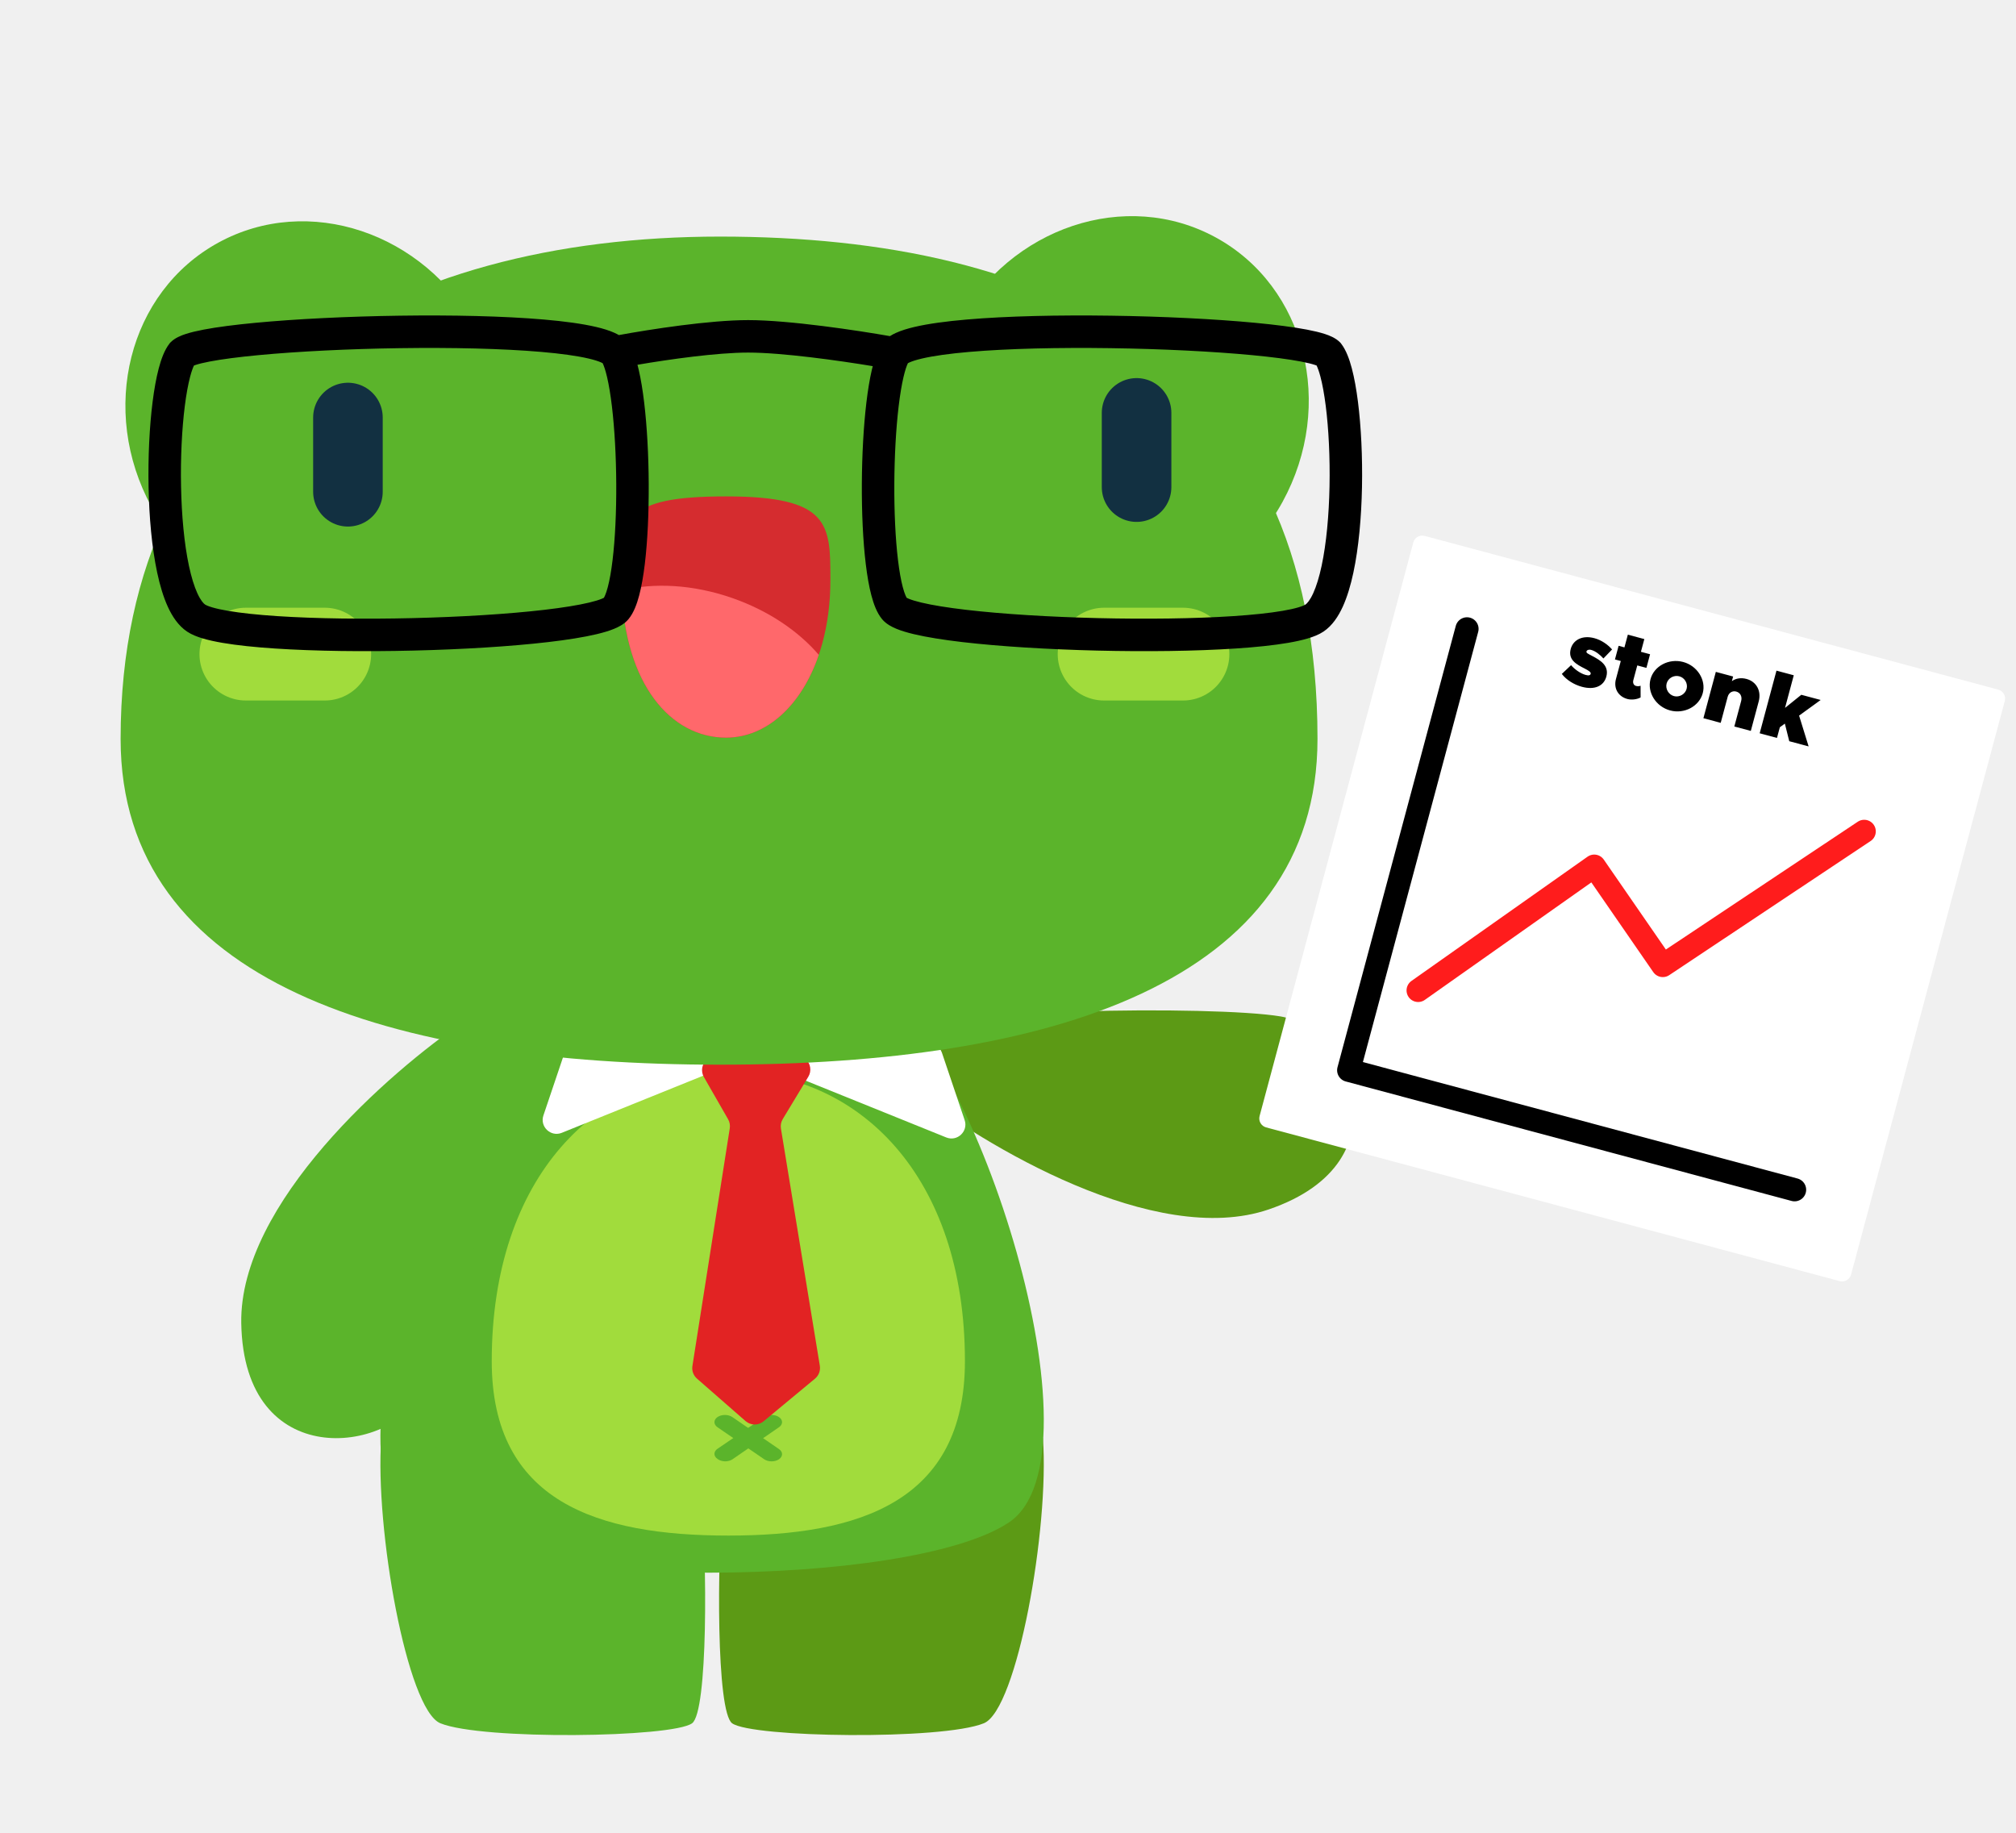
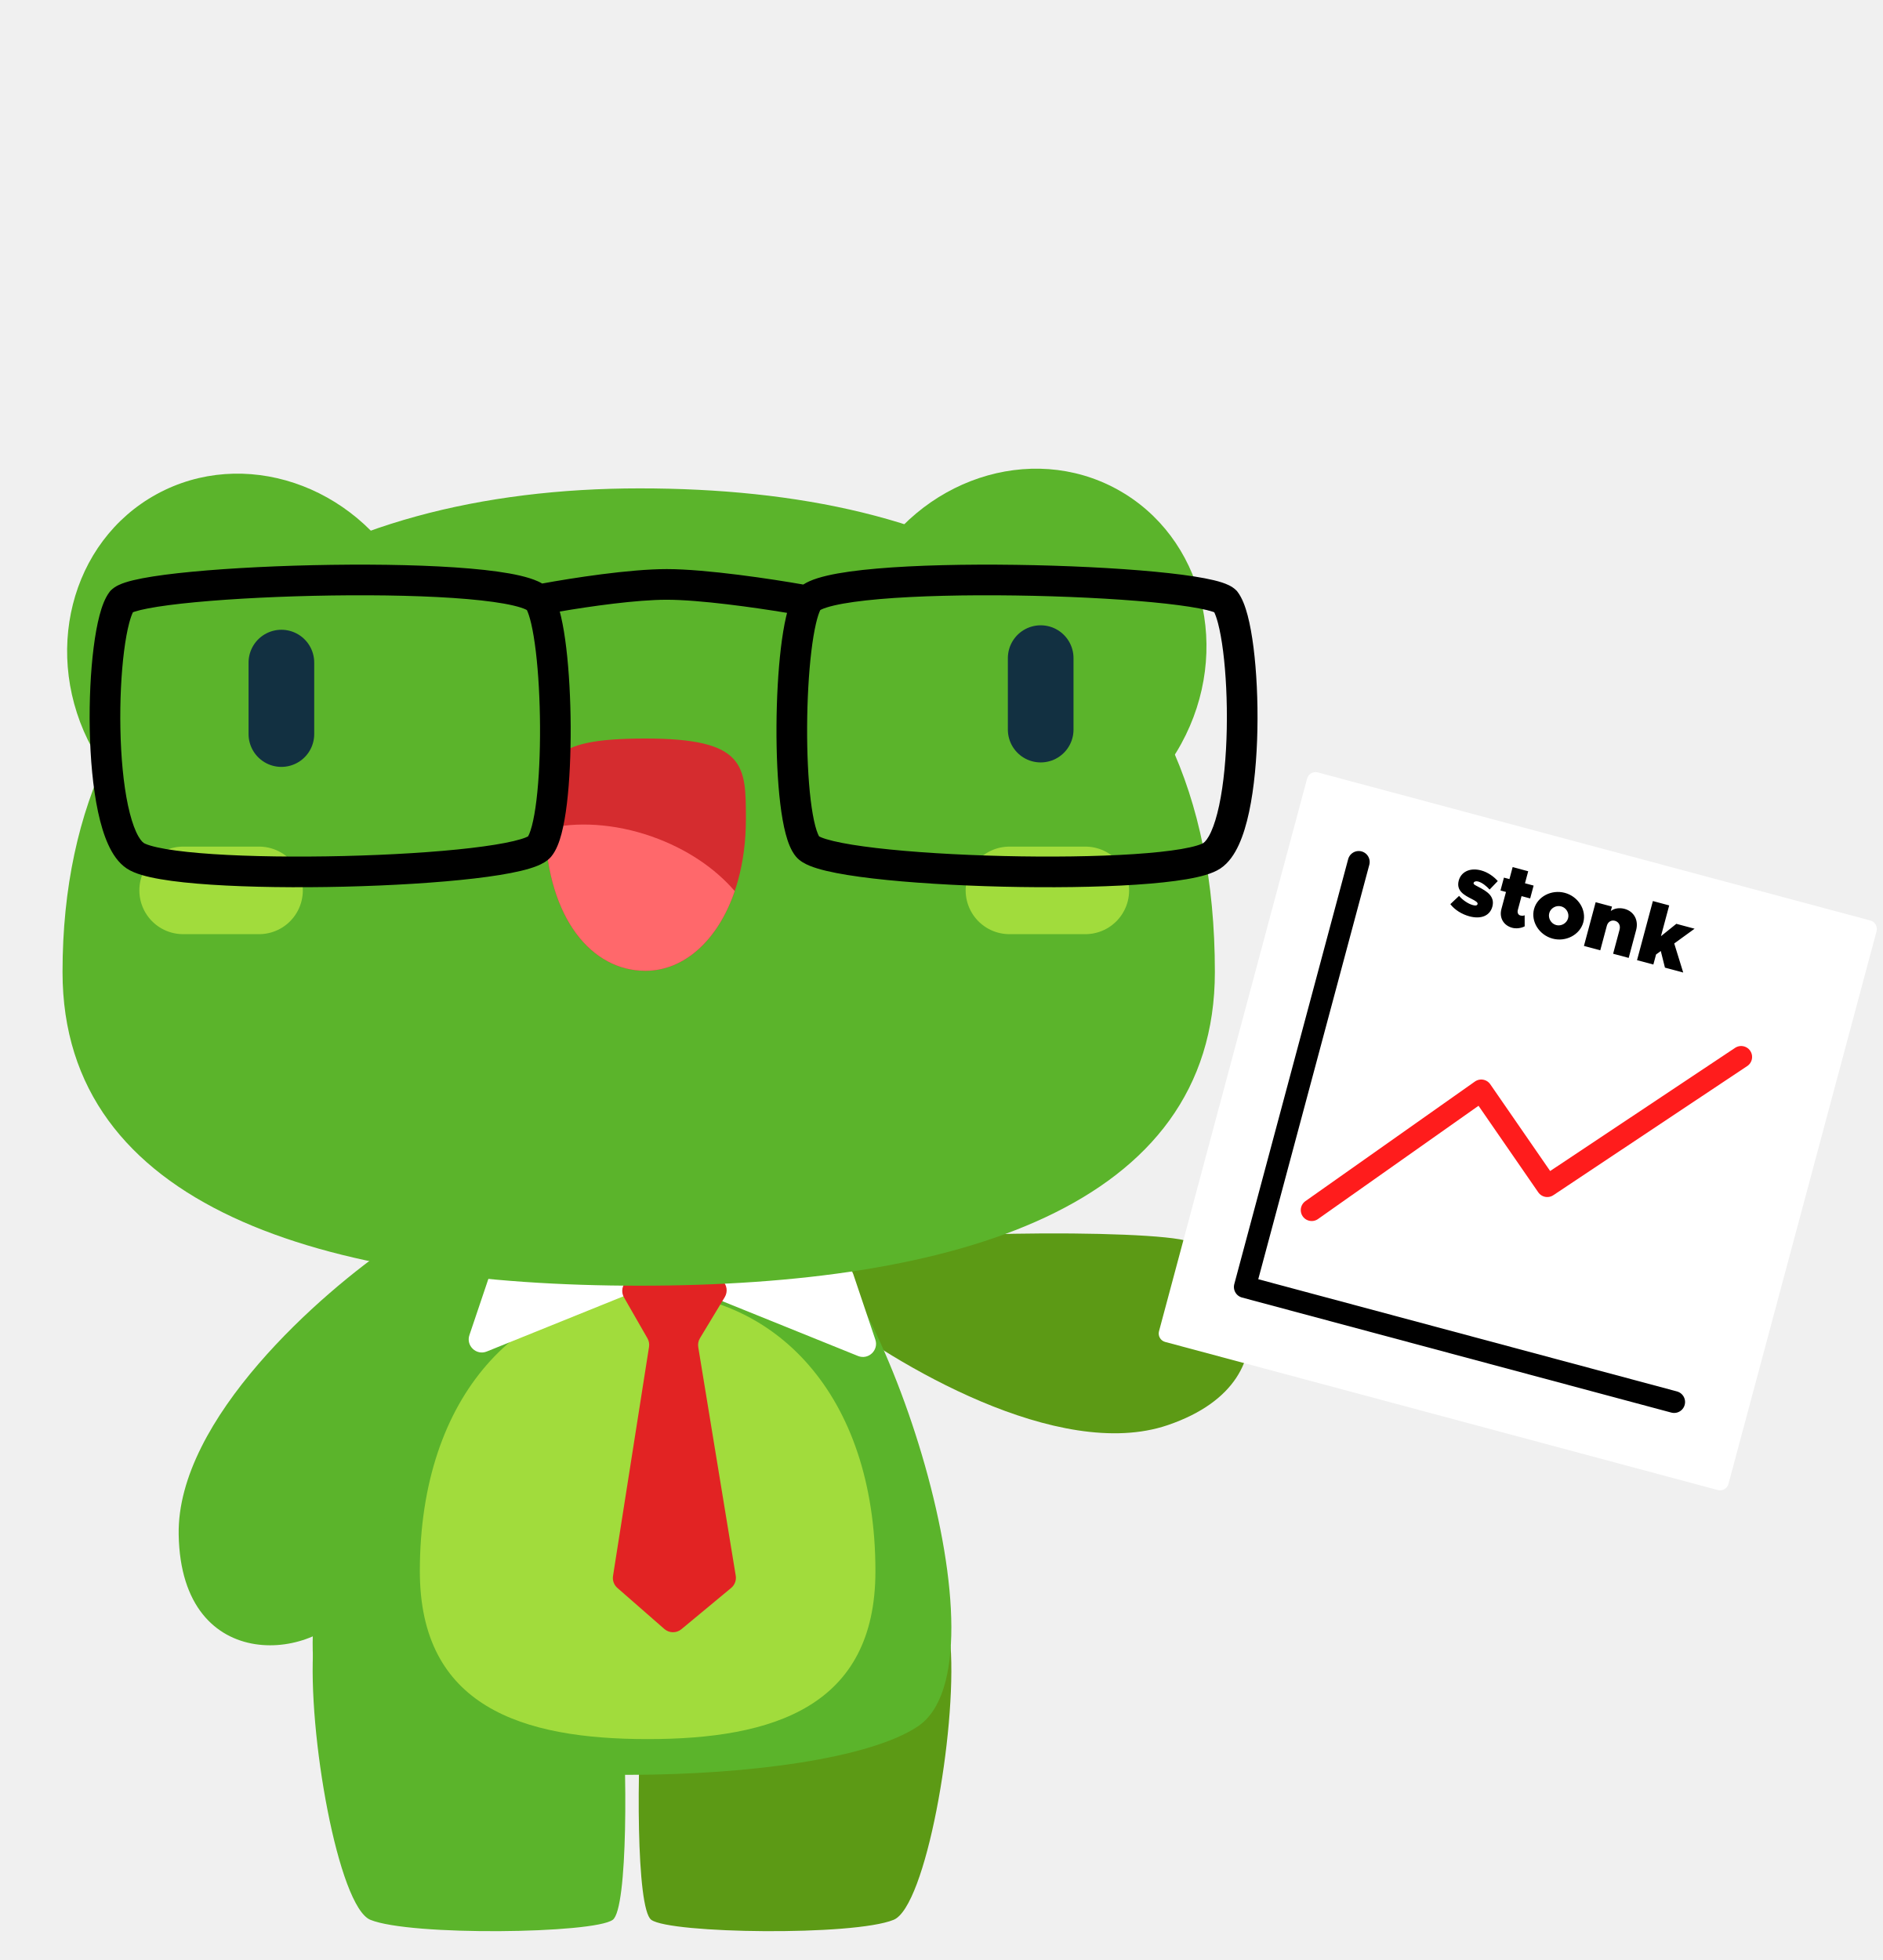
- <svg xmlns="http://www.w3.org/2000/svg" width="198" height="180" viewBox="0 0 198 180" fill="none">
-   <ellipse cx="30.866" cy="41.047" rx="18.212" ry="19.626" transform="rotate(-28.6896 30.866 41.047)" fill="#5BB42B" />
-   <ellipse cx="18.212" cy="19.626" rx="18.212" ry="19.626" transform="matrix(-0.877234 -0.480064 -0.480064 0.877234 135.389 32.0671)" fill="#5BB42B" />
-   <path d="M124.596 118.783C113.45 122.584 96.607 112.494 89.579 106.974C89.269 106.012 88.897 103.585 89.881 101.57C91.112 99.051 119.306 98.73 125.786 99.827C132.265 100.925 138.527 114.032 124.596 118.783Z" fill="#5C9A15" />
-   <path d="M96.627 169.245C99.895 167.909 103.077 150.106 102.432 141.243L71.044 146.253C70.399 153.446 70.356 168.115 71.904 169.245C73.839 170.658 92.543 170.915 96.627 169.245Z" fill="#5C9A15" />
-   <path d="M99.081 149.526C108.849 143.03 95.644 102.506 86.102 97.402C76.56 92.298 61.041 93.071 54.225 97.402C47.41 101.733 30.567 142.875 40.336 149.526C50.105 156.177 89.312 156.022 99.081 149.526Z" fill="#5BB42B" />
-   <path d="M43.25 169.245C39.983 167.909 36.801 150.106 37.446 141.243L68.834 146.253C69.479 153.446 69.522 168.115 67.974 169.245C66.039 170.658 47.335 170.915 43.25 169.245Z" fill="#5BB42B" />
-   <path d="M23.695 129.949C23.493 118.175 38.259 105.235 45.667 100.237C46.677 100.237 49.102 100.626 50.718 102.181C52.739 104.124 44.404 131.06 41.374 136.891C38.343 142.723 23.948 144.667 23.695 129.949Z" fill="#5BB42B" />
-   <path d="M94.77 133.682C94.77 147.494 84.366 150.811 71.533 150.811C58.7 150.811 48.296 147.494 48.296 133.682C48.296 115.526 58.7 105.249 71.533 105.249C84.366 105.249 94.77 115.526 94.77 133.682Z" fill="#A1DC3C" />
-   <path d="M71.21 143.521C71.346 143.522 71.482 143.504 71.608 143.469C71.734 143.434 71.849 143.382 71.946 143.316L76.56 140.133C76.73 139.997 76.819 139.823 76.809 139.645C76.799 139.467 76.691 139.298 76.506 139.172C76.321 139.046 76.074 138.972 75.813 138.966C75.552 138.959 75.297 139.019 75.098 139.135L70.474 142.283C70.376 142.349 70.299 142.427 70.247 142.514C70.194 142.6 70.167 142.692 70.167 142.786C70.167 142.879 70.194 142.971 70.247 143.058C70.299 143.144 70.376 143.222 70.474 143.288C70.567 143.359 70.68 143.416 70.807 143.456C70.933 143.496 71.07 143.518 71.21 143.521Z" fill="#5BB42B" />
-   <path d="M75.775 143.521C75.91 143.522 76.044 143.504 76.17 143.469C76.295 143.434 76.409 143.382 76.505 143.317C76.602 143.251 76.678 143.173 76.731 143.087C76.783 143.001 76.81 142.909 76.81 142.816C76.81 142.722 76.783 142.63 76.731 142.544C76.678 142.458 76.602 142.38 76.505 142.314L71.927 139.174C71.831 139.108 71.718 139.055 71.592 139.019C71.467 138.984 71.332 138.965 71.197 138.965C71.061 138.965 70.926 138.984 70.801 139.019C70.676 139.055 70.562 139.108 70.466 139.174C70.275 139.306 70.167 139.485 70.167 139.671C70.167 139.858 70.275 140.037 70.466 140.169L75.055 143.317C75.246 143.447 75.505 143.521 75.775 143.521Z" fill="#5BB42B" />
-   <path d="M56.996 102.014L68.939 102.899C70.382 103.006 70.692 104.988 69.35 105.53L55.179 111.254C54.096 111.692 52.998 110.657 53.371 109.55L55.6 102.941C55.8 102.349 56.374 101.968 56.996 102.014Z" fill="white" />
-   <path d="M91.117 102.47L79.174 103.354C77.731 103.461 77.421 105.443 78.763 105.985L92.934 111.71C94.017 112.147 95.115 111.112 94.742 110.006L92.513 103.396C92.313 102.805 91.739 102.423 91.117 102.47Z" fill="white" />
-   <path d="M68.005 134.157L71.674 110.814C71.722 110.507 71.664 110.192 71.509 109.922L69.132 105.778C68.801 105.201 68.933 104.47 69.445 104.046L70.362 103.285C70.607 103.082 70.916 102.97 71.235 102.97H77.436C77.773 102.97 78.098 103.095 78.349 103.32L79.133 104.024C79.621 104.463 79.729 105.186 79.389 105.748L76.877 109.908C76.709 110.186 76.646 110.515 76.698 110.836L80.519 134.129C80.597 134.608 80.416 135.092 80.042 135.402L74.995 139.588C74.478 140.017 73.728 140.007 73.222 139.565L68.456 135.398C68.102 135.089 67.932 134.621 68.005 134.157Z" fill="#E22323" />
-   <path d="M129.397 72.565C129.397 96.596 102.911 104.565 70.719 104.565C38.528 104.565 11.846 96.596 11.846 72.565C11.846 38.044 38.528 23.236 70.719 23.236C102.911 23.236 129.397 35.31 129.397 72.565Z" fill="#5BB42B" />
-   <path d="M34.172 41.006V48.296" stroke="#123041" stroke-width="6.834" stroke-linecap="round" />
-   <path d="M111.628 40.55V47.84" stroke="#123041" stroke-width="6.834" stroke-linecap="round" />
-   <path d="M24.148 64.242H31.894" stroke="#A1DC3C" stroke-width="9.113" stroke-linecap="round" />
-   <path d="M108.439 64.242H116.185" stroke="#A1DC3C" stroke-width="9.113" stroke-linecap="round" />
-   <path d="M81.557 56.978C81.557 51.504 81.557 48.752 71.305 48.752C61.053 48.752 61.053 51.015 61.053 56.978C61.053 66.749 65.643 72.444 71.305 72.444C76.967 72.444 81.557 66.065 81.557 56.978Z" fill="#D52C2F" />
-   <path fill-rule="evenodd" clip-rule="evenodd" d="M61.071 57.989C61.377 67.14 65.842 72.443 71.306 72.443C75.272 72.443 78.712 69.313 80.417 64.315C78.434 61.998 75.5 59.989 71.957 58.747C68.092 57.392 64.224 57.202 61.071 57.989Z" fill="#FF686B" />
-   <path fill-rule="evenodd" clip-rule="evenodd" d="M19.049 35.898C18.953 36.099 18.818 36.448 18.674 36.995C18.475 37.748 18.297 38.719 18.153 39.857C17.865 42.129 17.725 44.948 17.781 47.773C17.837 50.605 18.088 53.379 18.558 55.577C18.793 56.678 19.073 57.584 19.383 58.263C19.707 58.971 19.992 59.275 20.147 59.378C20.208 59.419 20.408 59.521 20.83 59.647C21.23 59.766 21.75 59.882 22.387 59.991C23.661 60.209 25.308 60.383 27.22 60.509C31.038 60.761 35.801 60.819 40.524 60.706C45.249 60.592 49.895 60.31 53.483 59.89C55.283 59.68 56.777 59.439 57.868 59.179C58.416 59.048 58.822 58.922 59.098 58.809C59.204 58.765 59.272 58.731 59.312 58.71L59.318 58.7C59.347 58.648 59.384 58.575 59.426 58.476C59.511 58.276 59.602 58.008 59.693 57.664C59.875 56.976 60.034 56.079 60.162 55.014C60.419 52.889 60.538 50.233 60.525 47.529C60.511 44.826 60.363 42.119 60.098 39.896C59.965 38.783 59.805 37.816 59.625 37.042C59.466 36.359 59.31 35.917 59.191 35.671C59.158 35.652 59.111 35.627 59.045 35.598C58.785 35.48 58.38 35.346 57.807 35.212C56.669 34.946 55.084 34.727 53.158 34.561C49.319 34.229 44.33 34.122 39.303 34.193C34.28 34.264 29.263 34.511 25.375 34.88C23.427 35.065 21.793 35.277 20.595 35.506C19.993 35.621 19.537 35.734 19.222 35.837C19.151 35.86 19.094 35.881 19.049 35.898ZM60.364 32.694C60.495 32.753 60.637 32.824 60.784 32.908C63.859 32.344 69.677 31.438 73.482 31.438C77.534 31.438 84.312 32.467 87.403 33.012C87.609 32.88 87.814 32.776 87.995 32.694C88.522 32.455 89.151 32.264 89.826 32.107C91.182 31.79 92.941 31.555 94.927 31.383C98.912 31.039 104.018 30.932 109.101 31.004C114.187 31.075 119.292 31.326 123.285 31.705C125.278 31.894 127.024 32.117 128.363 32.373C129.03 32.501 129.632 32.643 130.128 32.805C130.546 32.942 131.158 33.172 131.592 33.606L131.665 33.68L131.728 33.762C132.217 34.398 132.537 35.302 132.769 36.181C133.016 37.114 133.215 38.234 133.37 39.456C133.68 41.904 133.825 44.88 133.767 47.836C133.709 50.785 133.447 53.778 132.92 56.243C132.657 57.474 132.317 58.624 131.877 59.589C131.449 60.524 130.852 61.451 129.981 62.032C129.53 62.333 128.977 62.544 128.437 62.704C127.875 62.871 127.223 63.013 126.511 63.135C125.085 63.379 123.317 63.562 121.35 63.692C117.408 63.952 112.546 64.009 107.758 63.894C102.972 63.779 98.221 63.492 94.505 63.058C92.652 62.841 91.017 62.583 89.751 62.281C89.12 62.131 88.539 61.96 88.052 61.76C87.619 61.583 87.042 61.299 86.638 60.815C86.117 60.19 85.802 59.306 85.583 58.48C85.35 57.598 85.169 56.542 85.031 55.397C84.753 53.1 84.631 50.304 84.645 47.512C84.66 44.718 84.811 41.887 85.094 39.518C85.236 38.334 85.412 37.243 85.628 36.318C85.656 36.198 85.685 36.078 85.716 35.96C82.363 35.405 76.817 34.627 73.482 34.627C70.413 34.627 65.751 35.288 62.608 35.824C62.652 35.987 62.693 36.152 62.731 36.318C62.947 37.243 63.123 38.334 63.265 39.518C63.548 41.887 63.699 44.718 63.714 47.512C63.728 50.304 63.606 53.1 63.329 55.397C63.19 56.542 63.009 57.598 62.776 58.48C62.557 59.306 62.242 60.19 61.721 60.815C61.318 61.299 60.74 61.583 60.307 61.76C59.82 61.96 59.239 62.131 58.608 62.281C57.342 62.583 55.707 62.841 53.854 63.058C50.138 63.492 45.387 63.779 40.601 63.894C35.813 64.009 30.951 63.952 27.009 63.692C25.042 63.562 23.274 63.379 21.849 63.135C21.136 63.013 20.484 62.871 19.922 62.704C19.382 62.544 18.829 62.333 18.378 62.032C17.507 61.451 16.91 60.524 16.482 59.589C16.042 58.624 15.702 57.474 15.439 56.243C14.912 53.778 14.65 50.785 14.592 47.836C14.534 44.88 14.679 41.904 14.989 39.456C15.144 38.234 15.343 37.114 15.59 36.181C15.822 35.302 16.142 34.398 16.631 33.762L16.694 33.68L16.767 33.606C17.201 33.172 17.813 32.942 18.231 32.805C18.727 32.643 19.329 32.501 19.996 32.373C21.335 32.117 23.081 31.894 25.074 31.705C29.067 31.326 34.172 31.075 39.258 31.004C44.341 30.932 49.447 31.039 53.432 31.383C55.418 31.555 57.177 31.79 58.533 32.107C59.208 32.264 59.837 32.455 60.364 32.694ZM129.686 36.995C129.541 36.448 129.406 36.099 129.31 35.898C129.265 35.881 129.208 35.86 129.137 35.837C128.822 35.734 128.366 35.621 127.764 35.506C126.566 35.277 124.932 35.065 122.984 34.88C119.096 34.511 114.079 34.264 109.056 34.193C104.029 34.122 99.04 34.229 95.201 34.561C93.275 34.727 91.69 34.946 90.552 35.212C89.979 35.346 89.574 35.48 89.314 35.598C89.248 35.627 89.201 35.652 89.168 35.671C89.049 35.917 88.893 36.359 88.734 37.042C88.554 37.816 88.394 38.783 88.261 39.896C87.996 42.119 87.849 44.826 87.835 47.529C87.82 50.233 87.94 52.889 88.197 55.014C88.325 56.079 88.484 56.976 88.666 57.664C88.757 58.008 88.848 58.276 88.933 58.476C88.975 58.575 89.012 58.648 89.041 58.7L89.047 58.71C89.087 58.731 89.155 58.765 89.261 58.809C89.537 58.922 89.942 59.048 90.491 59.179C91.582 59.439 93.076 59.68 94.876 59.89C98.463 60.31 103.11 60.592 107.835 60.706C112.558 60.819 117.321 60.761 121.139 60.509C123.051 60.383 124.698 60.209 125.972 59.991C126.609 59.882 127.129 59.766 127.529 59.647C127.951 59.521 128.151 59.419 128.212 59.378C128.367 59.275 128.652 58.971 128.976 58.263C129.286 57.584 129.566 56.678 129.801 55.577C130.271 53.379 130.522 50.605 130.578 47.773C130.634 44.948 130.494 42.129 130.206 39.857C130.062 38.719 129.884 37.748 129.686 36.995Z" fill="black" />
-   <rect x="139.042" y="52.396" width="60.142" height="60.142" rx="0.911" transform="rotate(15.002 139.042 52.396)" fill="white" />
-   <path d="M139.282 97.27L156.576 85.068L163.311 94.823L183.091 81.651" stroke="#FF1C1C" stroke-width="2.278" stroke-linecap="round" stroke-linejoin="round" />
-   <path d="M144.079 61.762L132.462 105.111L176.252 116.846" stroke="black" stroke-width="2.278" stroke-linecap="round" stroke-linejoin="round" />
-   <path d="M155.374 67.454C154.582 67.242 153.832 66.767 153.393 66.187L154.302 65.327C154.66 65.753 155.25 66.157 155.734 66.287C156.051 66.371 156.187 66.323 156.227 66.173C156.269 66.015 156.029 65.856 155.63 65.655C154.849 65.257 153.98 64.807 154.267 63.733C154.503 62.853 155.4 62.357 156.588 62.676C157.292 62.864 157.902 63.301 158.329 63.784L157.479 64.669C157.166 64.321 156.711 63.944 156.279 63.829C156.042 63.765 155.85 63.846 155.815 63.978C155.775 64.128 155.97 64.208 156.4 64.436C157.177 64.843 158.055 65.371 157.767 66.445C157.515 67.386 156.606 67.784 155.374 67.454ZM161.128 67.345L161.131 68.497C160.776 68.694 160.24 68.758 159.835 68.65C158.929 68.407 158.465 67.603 158.708 66.697L159.184 64.918L158.612 64.765L158.971 63.427L159.543 63.581L159.878 62.331L161.497 62.765L161.162 64.015L162.06 64.255L161.702 65.593L160.804 65.353L160.417 66.796C160.344 67.069 160.45 67.305 160.679 67.366C160.838 67.409 161.019 67.401 161.128 67.345ZM164.034 69.775C162.635 69.4 161.756 67.995 162.103 66.701C162.45 65.407 163.91 64.638 165.31 65.013C166.701 65.385 167.581 66.782 167.235 68.076C166.888 69.37 165.425 70.147 164.034 69.775ZM164.411 68.366C164.94 68.508 165.509 68.179 165.65 67.651C165.792 67.123 165.461 66.563 164.933 66.421C164.396 66.277 163.829 66.597 163.687 67.125C163.546 67.653 163.874 68.222 164.411 68.366ZM171.531 66.68C172.508 66.941 173.007 67.858 172.731 68.888L171.955 71.784L170.336 71.35L171.006 68.85C171.124 68.41 170.925 68.027 170.52 67.918C170.141 67.817 169.79 68.034 169.682 68.439L168.998 70.992L167.299 70.536L168.519 65.986L170.217 66.441L170.095 66.899C170.471 66.622 170.985 66.533 171.531 66.68ZM176.697 70.281L177.632 73.305L175.731 72.796L175.298 71.066L174.806 71.425L174.525 72.472L172.826 72.017L174.475 65.865L176.174 66.32L175.315 69.524L176.915 68.236L178.816 68.745L176.697 70.281Z" fill="black" />
+ <svg xmlns="http://www.w3.org/2000/svg" width="196" height="204" viewBox="0 0 196 204" fill="none">
+   <ellipse cx="25.916" cy="69.005" rx="18.584" ry="20.026" transform="rotate(-28.6896 25.916 69.0052)" fill="#5BB42B" />
+   <ellipse cx="18.584" cy="20.026" rx="18.584" ry="20.026" transform="matrix(-0.877234 -0.480064 -0.480064 0.877234 132.571 59.8423)" fill="#5BB42B" />
+   <path d="M121.558 148.327C110.185 152.205 92.999 141.909 85.827 136.277C85.511 135.295 85.13 132.819 86.135 130.763C87.392 128.192 116.16 127.864 122.772 128.984C129.384 130.104 135.774 143.479 121.558 148.327Z" fill="#5C9A15" />
+   <path d="M93.019 199.818C96.354 198.455 99.6 180.289 98.942 171.245L66.914 176.357C66.256 183.697 66.212 198.665 67.791 199.818C69.766 201.26 88.851 201.522 93.019 199.818Z" fill="#5C9A15" />
+   <path d="M95.522 179.697C105.491 173.068 92.016 131.718 82.279 126.51C72.543 121.302 56.707 122.091 49.752 126.51C42.798 130.929 25.612 172.91 35.58 179.697C45.548 186.483 85.554 186.325 95.522 179.697Z" fill="#5BB42B" />
+   <path d="M38.553 199.818C35.219 198.455 31.972 180.289 32.63 171.245L64.659 176.357C65.317 183.697 65.361 198.665 63.781 199.818C61.807 201.26 42.721 201.522 38.553 199.818Z" fill="#5BB42B" />
+   <path d="M18.599 159.721C18.393 147.707 33.46 134.503 41.019 129.402C42.05 129.402 44.524 129.799 46.173 131.386C48.235 133.369 39.731 160.854 36.638 166.804C33.546 172.755 18.857 174.738 18.599 159.721Z" fill="#5BB42B" />
+   <path d="M91.124 163.53C91.124 177.623 80.508 181.008 67.413 181.008C54.318 181.008 43.702 177.623 43.702 163.53C43.702 145.003 54.318 134.516 67.413 134.516C80.508 134.516 91.124 145.003 91.124 163.53Z" fill="#A1DC3C" />
+   <path d="M35.536 114.966C35.61 114.966 35.683 114.954 35.751 114.929C35.819 114.904 35.882 114.868 35.934 114.822L38.428 112.597C38.52 112.502 38.568 112.38 38.562 112.256C38.557 112.131 38.498 112.013 38.399 111.925C38.299 111.837 38.165 111.785 38.024 111.781C37.883 111.776 37.745 111.818 37.638 111.899L35.138 114.1C35.085 114.146 35.044 114.201 35.015 114.261C34.987 114.321 34.972 114.386 34.972 114.451C34.972 114.517 34.987 114.581 35.015 114.642C35.044 114.702 35.085 114.757 35.138 114.803C35.188 114.852 35.25 114.892 35.318 114.92C35.386 114.948 35.461 114.964 35.536 114.966Z" fill="#5BB42B" />
+   <path d="M38.003 114.966C38.077 114.966 38.149 114.954 38.217 114.929C38.285 114.905 38.346 114.868 38.398 114.823C38.45 114.777 38.492 114.722 38.52 114.662C38.548 114.602 38.563 114.538 38.563 114.472C38.563 114.407 38.548 114.343 38.52 114.283C38.492 114.222 38.45 114.168 38.398 114.122L35.924 111.926C35.872 111.88 35.81 111.843 35.743 111.818C35.675 111.793 35.602 111.78 35.529 111.78C35.455 111.78 35.383 111.793 35.315 111.818C35.247 111.843 35.186 111.88 35.134 111.926C35.03 112.019 34.972 112.144 34.972 112.274C34.972 112.404 35.03 112.53 35.134 112.622L37.614 114.823C37.718 114.914 37.858 114.965 38.003 114.966V114.966Z" fill="#5BB42B" />
+   <path d="M52.558 131.214L64.885 132.128C66.328 132.235 66.638 134.217 65.296 134.758L50.668 140.667C49.585 141.105 48.488 140.07 48.861 138.963L51.162 132.141C51.361 131.55 51.936 131.168 52.558 131.214Z" fill="white" />
+   <path d="M87.417 131.679L75.09 132.592C73.647 132.699 73.338 134.681 74.679 135.223L89.307 141.132C90.39 141.569 91.487 140.535 91.114 139.428L88.814 132.605C88.614 132.014 88.04 131.633 87.417 131.679Z" fill="white" />
+   <path d="M63.81 164.029L67.558 140.186C67.606 139.878 67.548 139.563 67.393 139.293L64.951 135.036C64.62 134.459 64.752 133.728 65.264 133.304L66.225 132.506C66.471 132.303 66.779 132.191 67.098 132.191H73.446C73.784 132.191 74.109 132.316 74.36 132.542L75.185 133.283C75.673 133.721 75.78 134.444 75.441 135.006L72.86 139.28C72.692 139.558 72.629 139.887 72.681 140.207L76.584 164.001C76.663 164.48 76.481 164.965 76.108 165.274L70.927 169.572C70.41 170 69.659 169.99 69.154 169.549L64.261 165.271C63.907 164.962 63.737 164.493 63.81 164.029Z" fill="#E22323" />
+   <path d="M126.457 101.166C126.457 125.688 99.431 133.819 66.582 133.819C33.734 133.819 6.509 125.688 6.509 101.166C6.509 65.941 33.734 50.831 66.582 50.831C99.431 50.831 126.457 63.151 126.457 101.166Z" fill="#5BB42B" />
+   <path d="M29.29 68.963V76.402" stroke="#123041" stroke-width="6.834" stroke-linecap="round" />
+   <path d="M108.326 68.499V75.937" stroke="#123041" stroke-width="6.834" stroke-linecap="round" />
+   <path d="M19.062 92.673H26.965" stroke="#A1DC3C" stroke-width="9.113" stroke-linecap="round" />
+   <path d="M105.072 92.673H112.975" stroke="#A1DC3C" stroke-width="9.113" stroke-linecap="round" />
+   <path d="M77.641 85.262C77.641 79.676 77.641 76.867 67.18 76.867C56.72 76.867 56.72 79.177 56.72 85.262C56.72 95.231 61.403 101.043 67.18 101.043C72.958 101.043 77.641 94.534 77.641 85.262Z" fill="#D52C2F" />
+   <path fill-rule="evenodd" clip-rule="evenodd" d="M56.737 86.293C57.05 95.63 61.606 101.042 67.181 101.042C71.228 101.042 74.738 97.848 76.478 92.747C74.454 90.383 71.46 88.334 67.845 87.066C63.902 85.684 59.955 85.49 56.737 86.293Z" fill="#FF686B" />
+   <path fill-rule="evenodd" clip-rule="evenodd" d="M13.835 63.725C13.734 63.932 13.594 64.294 13.444 64.862C13.241 65.632 13.059 66.625 12.912 67.787C12.618 70.107 12.475 72.985 12.532 75.869C12.589 78.76 12.845 81.593 13.325 83.838C13.566 84.963 13.852 85.89 14.17 86.586C14.501 87.31 14.796 87.627 14.961 87.737C15.027 87.782 15.235 87.887 15.666 88.015C16.077 88.137 16.608 88.256 17.259 88.368C18.561 88.591 20.242 88.768 22.194 88.897C26.091 89.154 30.952 89.213 35.773 89.097C40.594 88.982 45.337 88.693 48.999 88.265C50.835 88.05 52.362 87.805 53.477 87.538C54.037 87.405 54.453 87.275 54.737 87.159C54.853 87.112 54.926 87.075 54.966 87.053L54.977 87.034C55.008 86.98 55.046 86.904 55.089 86.802C55.176 86.597 55.269 86.321 55.362 85.97C55.549 85.266 55.711 84.349 55.842 83.261C56.105 81.091 56.227 78.379 56.212 75.619C56.198 72.86 56.048 70.096 55.777 67.827C55.641 66.691 55.478 65.702 55.294 64.911C55.129 64.206 54.968 63.749 54.844 63.496C54.809 63.476 54.758 63.449 54.684 63.415C54.416 63.293 54 63.157 53.415 63.02C52.251 62.748 50.632 62.524 48.666 62.354C44.747 62.016 39.655 61.906 34.525 61.979C29.399 62.051 24.278 62.304 20.31 62.68C18.322 62.869 16.654 63.085 15.43 63.319C14.815 63.437 14.348 63.552 14.024 63.658C13.945 63.684 13.883 63.707 13.835 63.725ZM56.003 60.511C56.138 60.573 56.286 60.646 56.438 60.734C59.573 60.159 65.517 59.232 69.402 59.232C73.539 59.232 80.466 60.285 83.614 60.84C83.826 60.703 84.037 60.596 84.224 60.511C84.759 60.268 85.399 60.075 86.086 59.914C87.468 59.591 89.261 59.352 91.287 59.177C95.352 58.825 100.561 58.717 105.746 58.79C110.935 58.863 116.144 59.118 120.218 59.505C122.25 59.698 124.031 59.926 125.396 60.187C126.076 60.317 126.688 60.461 127.193 60.626C127.619 60.766 128.237 60.999 128.673 61.436L128.747 61.509L128.81 61.591C129.305 62.235 129.63 63.152 129.867 64.048C130.118 64.999 130.321 66.14 130.479 67.386C130.795 69.882 130.943 72.918 130.884 75.932C130.824 78.941 130.557 81.992 130.02 84.505C129.752 85.76 129.406 86.93 128.958 87.911C128.522 88.864 127.917 89.804 127.035 90.391C126.579 90.695 126.018 90.909 125.468 91.073C124.897 91.243 124.233 91.387 123.506 91.511C122.053 91.76 120.251 91.947 118.243 92.079C114.223 92.345 109.262 92.403 104.378 92.286C99.494 92.169 94.648 91.876 90.857 91.433C88.967 91.212 87.3 90.949 86.01 90.641C85.367 90.487 84.776 90.314 84.281 90.111C83.841 89.93 83.257 89.643 82.851 89.155C82.325 88.524 82.004 87.627 81.781 86.786C81.543 85.887 81.359 84.812 81.218 83.644C80.935 81.302 80.81 78.45 80.825 75.602C80.84 72.752 80.995 69.865 81.283 67.449C81.427 66.242 81.607 65.129 81.827 64.187C81.858 64.053 81.891 63.92 81.925 63.788C78.507 63.221 72.82 62.422 69.402 62.422C66.256 62.422 61.473 63.101 58.265 63.649C58.313 63.826 58.358 64.006 58.4 64.187C58.62 65.129 58.8 66.242 58.944 67.449C59.232 69.865 59.387 72.752 59.402 75.602C59.416 78.45 59.292 81.302 59.009 83.644C58.868 84.812 58.683 85.887 58.446 86.786C58.223 87.627 57.902 88.524 57.376 89.155C56.969 89.643 56.386 89.93 55.945 90.111C55.451 90.314 54.86 90.487 54.217 90.641C52.926 90.949 51.26 91.212 49.37 91.433C45.579 91.876 40.732 92.169 35.849 92.286C30.965 92.403 26.004 92.345 21.983 92.079C19.976 91.947 18.174 91.76 16.721 91.511C15.994 91.387 15.33 91.243 14.759 91.073C14.209 90.909 13.648 90.695 13.191 90.391C12.31 89.804 11.704 88.864 11.269 87.911C10.821 86.93 10.475 85.76 10.206 84.505C9.669 81.992 9.403 78.941 9.343 75.932C9.284 72.918 9.431 69.882 9.748 67.386C9.906 66.14 10.109 64.999 10.36 64.048C10.597 63.152 10.922 62.235 11.417 61.591L11.48 61.509L11.553 61.436C11.99 60.999 12.607 60.766 13.034 60.626C13.538 60.461 14.151 60.317 14.831 60.187C16.196 59.926 17.977 59.698 20.009 59.505C24.082 59.118 29.291 58.863 34.48 58.79C39.666 58.717 44.875 58.825 48.94 59.177C50.966 59.352 52.759 59.591 54.14 59.914C54.828 60.075 55.468 60.268 56.003 60.511ZM126.783 64.862C126.633 64.294 126.493 63.932 126.392 63.725C126.344 63.707 126.282 63.684 126.202 63.658C125.878 63.552 125.412 63.437 124.797 63.319C123.573 63.085 121.905 62.869 119.917 62.68C115.948 62.304 110.828 62.051 105.701 61.979C100.571 61.906 95.479 62.016 91.561 62.354C89.595 62.524 87.976 62.748 86.812 63.02C86.227 63.157 85.811 63.293 85.543 63.415C85.469 63.449 85.417 63.476 85.383 63.496C85.259 63.749 85.097 64.206 84.933 64.911C84.749 65.702 84.586 66.691 84.45 67.827C84.179 70.096 84.029 72.86 84.014 75.619C84 78.379 84.122 81.091 84.384 83.261C84.516 84.349 84.678 85.266 84.864 85.97C84.957 86.321 85.05 86.597 85.138 86.802C85.181 86.904 85.219 86.98 85.25 87.034L85.261 87.053C85.301 87.075 85.373 87.112 85.49 87.159C85.774 87.275 86.189 87.405 86.75 87.538C87.865 87.805 89.391 88.05 91.228 88.265C94.89 88.693 99.633 88.982 104.454 89.097C109.275 89.213 114.135 89.154 118.033 88.897C119.985 88.768 121.666 88.591 122.967 88.368C123.619 88.256 124.15 88.137 124.56 88.015C124.992 87.887 125.2 87.782 125.266 87.737C125.431 87.627 125.726 87.31 126.057 86.586C126.375 85.89 126.661 84.963 126.901 83.838C127.381 81.593 127.638 78.76 127.695 75.869C127.752 72.985 127.609 70.107 127.315 67.787C127.168 66.625 126.986 65.632 126.783 64.862Z" fill="black" />
+   <rect x="136.292" y="80.159" width="61.369" height="61.369" rx="0.911" transform="rotate(15.002 136.292 80.1587)" fill="white" />
+   <path d="M136.537 125.948L154.184 113.497L161.056 123.451L181.239 110.01" stroke="#FF1C1C" stroke-width="2.278" stroke-linecap="round" stroke-linejoin="round" />
+   <path d="M141.432 89.715L129.578 133.949L174.261 145.923" stroke="black" stroke-width="2.278" stroke-linecap="round" stroke-linejoin="round" />
+   <path d="M152.949 95.372C152.157 95.159 151.407 94.685 150.968 94.105L151.877 93.245C152.235 93.671 152.825 94.074 153.309 94.204C153.626 94.289 153.762 94.24 153.802 94.091C153.844 93.932 153.604 93.773 153.205 93.572C152.425 93.174 151.555 92.724 151.842 91.651C152.078 90.77 152.975 90.275 154.163 90.593C154.868 90.782 155.477 91.219 155.904 91.701L155.054 92.587C154.741 92.239 154.286 91.862 153.854 91.746C153.617 91.683 153.425 91.763 153.39 91.895C153.35 92.045 153.545 92.126 153.975 92.354C154.752 92.761 155.63 93.288 155.342 94.362C155.09 95.304 154.181 95.702 152.949 95.372ZM158.703 95.263L158.706 96.414C158.351 96.612 157.815 96.676 157.41 96.567C156.504 96.324 156.04 95.521 156.283 94.614L156.759 92.836L156.187 92.683L156.546 91.345L157.118 91.498L157.453 90.248L159.072 90.682L158.737 91.932L159.635 92.173L159.277 93.51L158.379 93.27L157.992 94.713C157.919 94.986 158.025 95.222 158.254 95.284C158.413 95.326 158.594 95.318 158.703 95.263ZM161.609 97.692C160.21 97.317 159.331 95.912 159.678 94.618C160.025 93.324 161.486 92.555 162.885 92.93C164.276 93.303 165.156 94.699 164.81 95.993C164.463 97.287 163 98.065 161.609 97.692ZM161.986 96.284C162.515 96.425 163.084 96.097 163.225 95.569C163.367 95.04 163.036 94.48 162.508 94.339C161.971 94.195 161.404 94.514 161.262 95.043C161.121 95.571 161.45 96.14 161.986 96.284ZM169.106 94.597C170.083 94.859 170.582 95.776 170.306 96.806L169.531 99.701L167.911 99.267L168.581 96.768C168.699 96.328 168.5 95.944 168.095 95.836C167.716 95.734 167.366 95.951 167.257 96.356L166.573 98.909L164.874 98.454L166.094 93.903L167.792 94.358L167.67 94.816C168.046 94.54 168.56 94.451 169.106 94.597ZM174.272 98.198L175.207 101.223L173.306 100.713L172.873 98.984L172.381 99.343L172.1 100.39L170.401 99.935L172.05 93.782L173.749 94.237L172.89 97.441L174.49 96.153L176.391 96.662L174.272 98.198Z" fill="black" />
</svg>
